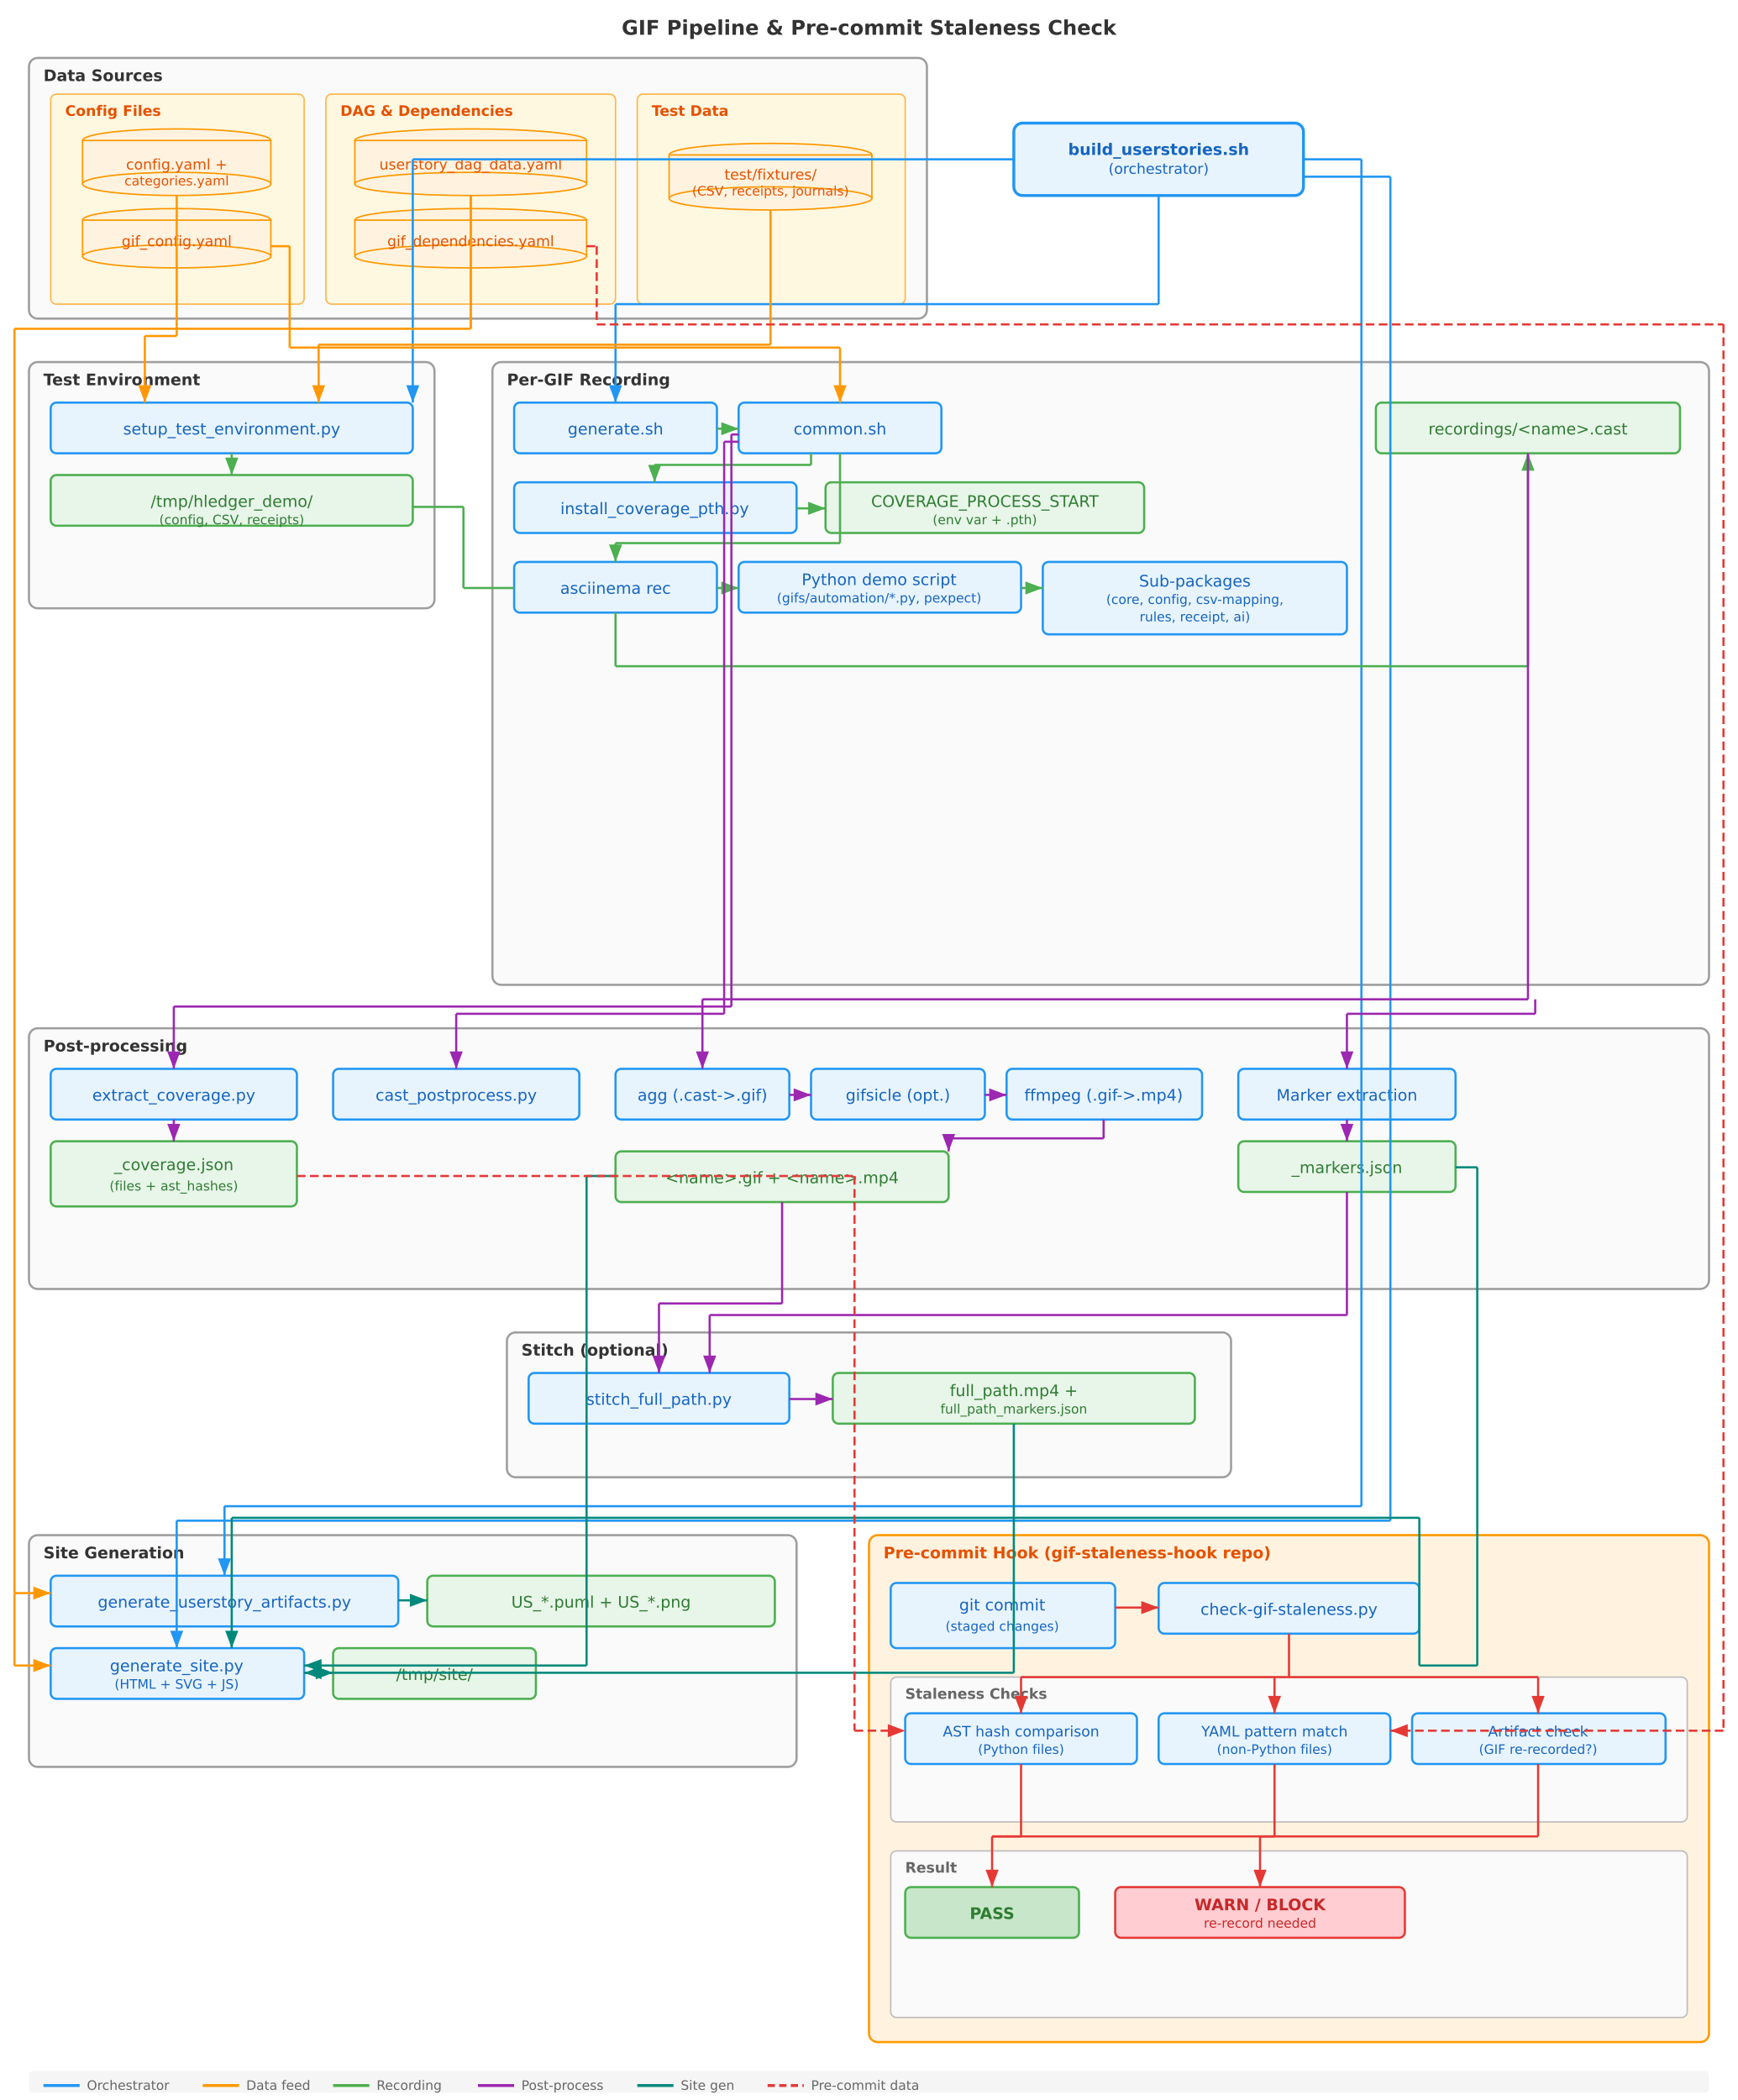
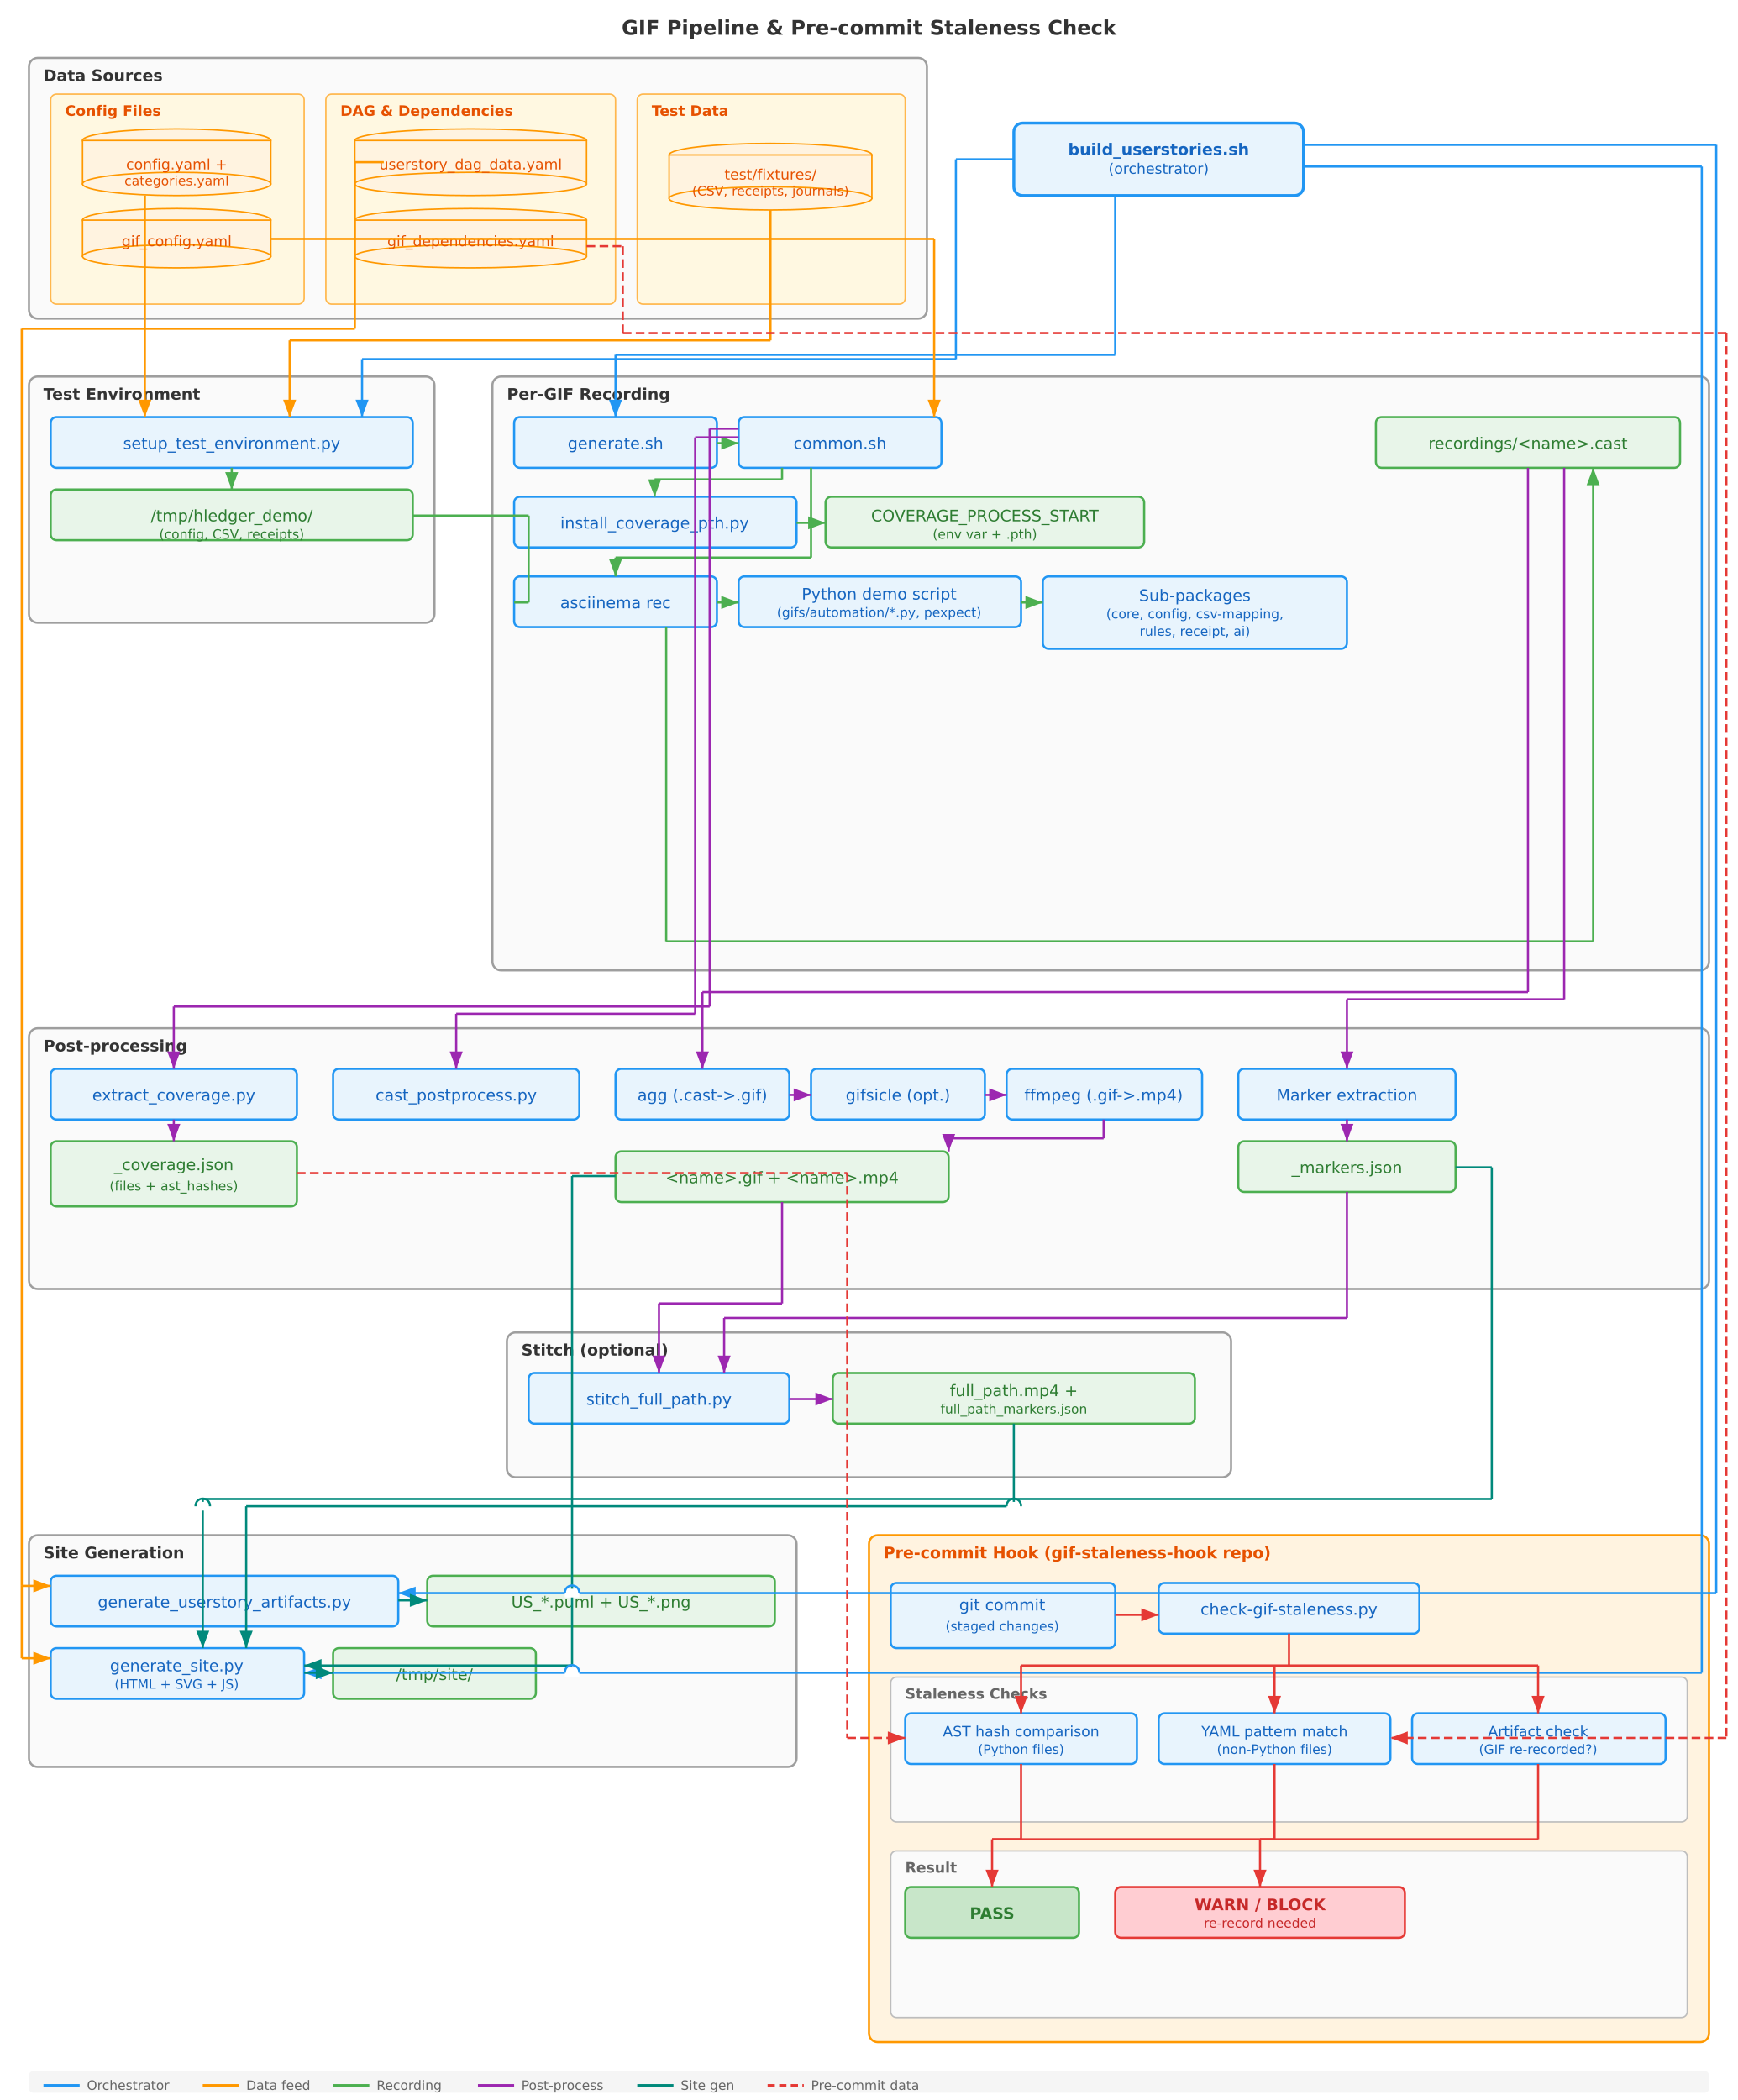
<svg xmlns="http://www.w3.org/2000/svg" viewBox="0 0 1200 1450" width="1200" height="1450" font-family="DejaVu Sans, Helvetica, Arial, sans-serif" font-size="11">
  <defs>
    <marker id="arrow-blue" markerWidth="8" markerHeight="6" refX="8" refY="3" orient="auto">
      <path d="M0,0 L8,3 L0,6 Z" fill="#2196F3" />
    </marker>
    <marker id="arrow-green" markerWidth="8" markerHeight="6" refX="8" refY="3" orient="auto">
      <path d="M0,0 L8,3 L0,6 Z" fill="#4CAF50" />
    </marker>
    <marker id="arrow-orange" markerWidth="8" markerHeight="6" refX="8" refY="3" orient="auto">
      <path d="M0,0 L8,3 L0,6 Z" fill="#FF9800" />
    </marker>
    <marker id="arrow-purple" markerWidth="8" markerHeight="6" refX="8" refY="3" orient="auto">
      <path d="M0,0 L8,3 L0,6 Z" fill="#9C27B0" />
    </marker>
    <marker id="arrow-red" markerWidth="8" markerHeight="6" refX="8" refY="3" orient="auto">
      <path d="M0,0 L8,3 L0,6 Z" fill="#E53935" />
    </marker>
    <marker id="arrow-teal" markerWidth="8" markerHeight="6" refX="8" refY="3" orient="auto">
      <path d="M0,0 L8,3 L0,6 Z" fill="#00897B" />
    </marker>
  </defs>
  <rect width="1200" height="1450" fill="#FFFFFF" />
  <text x="600" y="24" text-anchor="middle" font-size="14" font-weight="bold" fill="#333">GIF Pipeline &amp; Pre-commit Staleness Check</text>
  <rect x="20" y="40" width="620" height="180" rx="6" fill="#FAFAFA" stroke="#9E9E9E" stroke-width="1.5" />
  <text x="30" y="56" font-weight="bold" fill="#333">Data Sources</text>
  <rect x="35" y="65" width="175" height="145" rx="4" fill="#FFF8E1" stroke="#FFB74D" stroke-width="1" />
  <text x="45" y="80" font-size="10" font-weight="bold" fill="#E65100">Config Files</text>
  <ellipse cx="122" cy="97" rx="65" ry="8" fill="#FFF3E0" stroke="#FF9800" stroke-width="1" />
  <rect x="57" y="97" width="130" height="30" fill="#FFF3E0" stroke="#FF9800" stroke-width="1" />
  <ellipse cx="122" cy="127" rx="65" ry="8" fill="#FFF3E0" stroke="#FF9800" stroke-width="1" />
  <text x="122" y="117" text-anchor="middle" fill="#E65100" font-size="10">config.yaml +</text>
  <text x="122" y="128" text-anchor="middle" fill="#E65100" font-size="9">categories.yaml</text>
  <ellipse cx="122" cy="152" rx="65" ry="8" fill="#FFF3E0" stroke="#FF9800" stroke-width="1" />
  <rect x="57" y="152" width="130" height="25" fill="#FFF3E0" stroke="#FF9800" stroke-width="1" />
  <ellipse cx="122" cy="177" rx="65" ry="8" fill="#FFF3E0" stroke="#FF9800" stroke-width="1" />
  <text x="122" y="170" text-anchor="middle" fill="#E65100" font-size="10">gif_config.yaml</text>
  <rect x="225" y="65" width="200" height="145" rx="4" fill="#FFF8E1" stroke="#FFB74D" stroke-width="1" />
  <text x="235" y="80" font-size="10" font-weight="bold" fill="#E65100">DAG &amp; Dependencies</text>
  <ellipse cx="325" cy="97" rx="80" ry="8" fill="#FFF3E0" stroke="#FF9800" stroke-width="1" />
  <rect x="245" y="97" width="160" height="30" fill="#FFF3E0" stroke="#FF9800" stroke-width="1" />
  <ellipse cx="325" cy="127" rx="80" ry="8" fill="#FFF3E0" stroke="#FF9800" stroke-width="1" />
  <text x="325" y="117" text-anchor="middle" fill="#E65100" font-size="10">userstory_dag_data.yaml</text>
  <ellipse cx="325" cy="152" rx="80" ry="8" fill="#FFF3E0" stroke="#FF9800" stroke-width="1" />
  <rect x="245" y="152" width="160" height="25" fill="#FFF3E0" stroke="#FF9800" stroke-width="1" />
  <ellipse cx="325" cy="177" rx="80" ry="8" fill="#FFF3E0" stroke="#FF9800" stroke-width="1" />
  <text x="325" y="170" text-anchor="middle" fill="#E65100" font-size="10">gif_dependencies.yaml</text>
  <rect x="440" y="65" width="185" height="145" rx="4" fill="#FFF8E1" stroke="#FFB74D" stroke-width="1" />
  <text x="450" y="80" font-size="10" font-weight="bold" fill="#E65100">Test Data</text>
  <ellipse cx="532" cy="107" rx="70" ry="8" fill="#FFF3E0" stroke="#FF9800" stroke-width="1" />
  <rect x="462" y="107" width="140" height="30" fill="#FFF3E0" stroke="#FF9800" stroke-width="1" />
  <ellipse cx="532" cy="137" rx="70" ry="8" fill="#FFF3E0" stroke="#FF9800" stroke-width="1" />
  <text x="532" y="124" text-anchor="middle" fill="#E65100" font-size="10">test/fixtures/</text>
  <text x="532" y="135" text-anchor="middle" fill="#E65100" font-size="9">(CSV, receipts, journals)</text>
  <rect x="700" y="85" width="200" height="50" rx="6" fill="#E8F4FD" stroke="#2196F3" stroke-width="2" />
  <text x="800" y="107" text-anchor="middle" font-weight="bold" fill="#1565C0">build_userstories.sh</text>
  <text x="800" y="120" text-anchor="middle" fill="#1565C0" font-size="10">(orchestrator)</text>
-   <rect x="20" y="250" width="280" height="170" rx="6" fill="#FAFAFA" stroke="#9E9E9E" stroke-width="1.5" />
-   <text x="30" y="266" font-weight="bold" fill="#333">Test Environment</text>
-   <rect x="35" y="278" width="250" height="35" rx="4" fill="#E8F4FD" stroke="#2196F3" stroke-width="1.5" />
-   <text x="160" y="300" text-anchor="middle" fill="#1565C0">setup_test_environment.py</text>
-   <rect x="35" y="328" width="250" height="35" rx="4" fill="#E8F5E9" stroke="#4CAF50" stroke-width="1.5" />
-   <text x="160" y="350" text-anchor="middle" fill="#2E7D32">/tmp/hledger_demo/</text>
-   <text x="160" y="362" text-anchor="middle" fill="#2E7D32" font-size="9">(config, CSV, receipts)</text>
-   <rect x="340" y="250" width="840" height="430" rx="6" fill="#FAFAFA" stroke="#9E9E9E" stroke-width="1.5" />
-   <text x="350" y="266" font-weight="bold" fill="#333">Per-GIF Recording</text>
-   <rect x="355" y="278" width="140" height="35" rx="4" fill="#E8F4FD" stroke="#2196F3" stroke-width="1.5" />
-   <text x="425" y="300" text-anchor="middle" fill="#1565C0">generate.sh</text>
-   <rect x="510" y="278" width="140" height="35" rx="4" fill="#E8F4FD" stroke="#2196F3" stroke-width="1.5" />
-   <text x="580" y="300" text-anchor="middle" fill="#1565C0">common.sh</text>
-   <rect x="355" y="333" width="195" height="35" rx="4" fill="#E8F4FD" stroke="#2196F3" stroke-width="1.5" />
-   <text x="452" y="355" text-anchor="middle" fill="#1565C0">install_coverage_pth.py</text>
-   <rect x="570" y="333" width="220" height="35" rx="4" fill="#E8F5E9" stroke="#4CAF50" stroke-width="1.5" />
-   <text x="680" y="350" text-anchor="middle" fill="#2E7D32">COVERAGE_PROCESS_START</text>
-   <text x="680" y="362" text-anchor="middle" fill="#2E7D32" font-size="9">(env var + .pth)</text>
-   <rect x="355" y="388" width="140" height="35" rx="4" fill="#E8F4FD" stroke="#2196F3" stroke-width="1.5" />
-   <text x="425" y="410" text-anchor="middle" fill="#1565C0">asciinema rec</text>
-   <rect x="510" y="388" width="195" height="35" rx="4" fill="#E8F4FD" stroke="#2196F3" stroke-width="1.5" />
-   <text x="607" y="404" text-anchor="middle" fill="#1565C0">Python demo script</text>
-   <text x="607" y="416" text-anchor="middle" fill="#1565C0" font-size="9">(gifs/automation/*.py, pexpect)</text>
-   <rect x="720" y="388" width="210" height="50" rx="4" fill="#E8F4FD" stroke="#2196F3" stroke-width="1.5" />
-   <text x="825" y="405" text-anchor="middle" fill="#1565C0">Sub-packages</text>
-   <text x="825" y="417" text-anchor="middle" fill="#1565C0" font-size="9">(core, config, csv-mapping,</text>
-   <text x="825" y="429" text-anchor="middle" fill="#1565C0" font-size="9">rules, receipt, ai)</text>
-   <rect x="950" y="278" width="210" height="35" rx="4" fill="#E8F5E9" stroke="#4CAF50" stroke-width="1.5" />
-   <text x="1055" y="300" text-anchor="middle" fill="#2E7D32">recordings/&lt;name&gt;.cast</text>
+   <rect x="20" y="260" width="280" height="170" rx="6" fill="#FAFAFA" stroke="#9E9E9E" stroke-width="1.5" />
+   <text x="30" y="276" font-weight="bold" fill="#333">Test Environment</text>
+   <rect x="35" y="288" width="250" height="35" rx="4" fill="#E8F4FD" stroke="#2196F3" stroke-width="1.5" />
+   <text x="160" y="310" text-anchor="middle" fill="#1565C0">setup_test_environment.py</text>
+   <rect x="35" y="338" width="250" height="35" rx="4" fill="#E8F5E9" stroke="#4CAF50" stroke-width="1.5" />
+   <text x="160" y="360" text-anchor="middle" fill="#2E7D32">/tmp/hledger_demo/</text>
+   <text x="160" y="372" text-anchor="middle" fill="#2E7D32" font-size="9">(config, CSV, receipts)</text>
+   <rect x="340" y="260" width="840" height="410" rx="6" fill="#FAFAFA" stroke="#9E9E9E" stroke-width="1.5" />
+   <text x="350" y="276" font-weight="bold" fill="#333">Per-GIF Recording</text>
+   <rect x="355" y="288" width="140" height="35" rx="4" fill="#E8F4FD" stroke="#2196F3" stroke-width="1.5" />
+   <text x="425" y="310" text-anchor="middle" fill="#1565C0">generate.sh</text>
+   <rect x="510" y="288" width="140" height="35" rx="4" fill="#E8F4FD" stroke="#2196F3" stroke-width="1.5" />
+   <text x="580" y="310" text-anchor="middle" fill="#1565C0">common.sh</text>
+   <rect x="355" y="343" width="195" height="35" rx="4" fill="#E8F4FD" stroke="#2196F3" stroke-width="1.5" />
+   <text x="452" y="365" text-anchor="middle" fill="#1565C0">install_coverage_pth.py</text>
+   <rect x="570" y="343" width="220" height="35" rx="4" fill="#E8F5E9" stroke="#4CAF50" stroke-width="1.5" />
+   <text x="680" y="360" text-anchor="middle" fill="#2E7D32">COVERAGE_PROCESS_START</text>
+   <text x="680" y="372" text-anchor="middle" fill="#2E7D32" font-size="9">(env var + .pth)</text>
+   <rect x="355" y="398" width="140" height="35" rx="4" fill="#E8F4FD" stroke="#2196F3" stroke-width="1.5" />
+   <text x="425" y="420" text-anchor="middle" fill="#1565C0">asciinema rec</text>
+   <rect x="510" y="398" width="195" height="35" rx="4" fill="#E8F4FD" stroke="#2196F3" stroke-width="1.5" />
+   <text x="607" y="414" text-anchor="middle" fill="#1565C0">Python demo script</text>
+   <text x="607" y="426" text-anchor="middle" fill="#1565C0" font-size="9">(gifs/automation/*.py, pexpect)</text>
+   <rect x="720" y="398" width="210" height="50" rx="4" fill="#E8F4FD" stroke="#2196F3" stroke-width="1.5" />
+   <text x="825" y="415" text-anchor="middle" fill="#1565C0">Sub-packages</text>
+   <text x="825" y="427" text-anchor="middle" fill="#1565C0" font-size="9">(core, config, csv-mapping,</text>
+   <text x="825" y="439" text-anchor="middle" fill="#1565C0" font-size="9">rules, receipt, ai)</text>
+   <rect x="950" y="288" width="210" height="35" rx="4" fill="#E8F5E9" stroke="#4CAF50" stroke-width="1.5" />
+   <text x="1055" y="310" text-anchor="middle" fill="#2E7D32">recordings/&lt;name&gt;.cast</text>
  <rect x="20" y="710" width="1160" height="180" rx="6" fill="#FAFAFA" stroke="#9E9E9E" stroke-width="1.5" />
  <text x="30" y="726" font-weight="bold" fill="#333">Post-processing</text>
  <rect x="35" y="738" width="170" height="35" rx="4" fill="#E8F4FD" stroke="#2196F3" stroke-width="1.5" />
  <text x="120" y="760" text-anchor="middle" fill="#1565C0">extract_coverage.py</text>
  <rect x="35" y="788" width="170" height="45" rx="4" fill="#E8F5E9" stroke="#4CAF50" stroke-width="1.5" />
  <text x="120" y="808" text-anchor="middle" fill="#2E7D32">_coverage.json</text>
  <text x="120" y="822" text-anchor="middle" fill="#2E7D32" font-size="9">(files + ast_hashes)</text>
  <rect x="230" y="738" width="170" height="35" rx="4" fill="#E8F4FD" stroke="#2196F3" stroke-width="1.5" />
  <text x="315" y="760" text-anchor="middle" fill="#1565C0">cast_postprocess.py</text>
  <rect x="425" y="738" width="120" height="35" rx="4" fill="#E8F4FD" stroke="#2196F3" stroke-width="1.5" />
  <text x="485" y="760" text-anchor="middle" fill="#1565C0">agg (.cast-&gt;.gif)</text>
  <rect x="560" y="738" width="120" height="35" rx="4" fill="#E8F4FD" stroke="#2196F3" stroke-width="1.5" />
  <text x="620" y="760" text-anchor="middle" fill="#1565C0">gifsicle (opt.)</text>
  <rect x="695" y="738" width="135" height="35" rx="4" fill="#E8F4FD" stroke="#2196F3" stroke-width="1.5" />
  <text x="762" y="760" text-anchor="middle" fill="#1565C0">ffmpeg (.gif-&gt;.mp4)</text>
  <rect x="855" y="738" width="150" height="35" rx="4" fill="#E8F4FD" stroke="#2196F3" stroke-width="1.5" />
  <text x="930" y="760" text-anchor="middle" fill="#1565C0">Marker extraction</text>
  <rect x="855" y="788" width="150" height="35" rx="4" fill="#E8F5E9" stroke="#4CAF50" stroke-width="1.5" />
  <text x="930" y="810" text-anchor="middle" fill="#2E7D32">_markers.json</text>
  <rect x="425" y="795" width="230" height="35" rx="4" fill="#E8F5E9" stroke="#4CAF50" stroke-width="1.5" />
  <text x="540" y="817" text-anchor="middle" fill="#2E7D32">&lt;name&gt;.gif + &lt;name&gt;.mp4</text>
  <rect x="350" y="920" width="500" height="100" rx="6" fill="#FAFAFA" stroke="#9E9E9E" stroke-width="1.5" />
  <text x="360" y="936" font-weight="bold" fill="#333">Stitch (optional)</text>
  <rect x="365" y="948" width="180" height="35" rx="4" fill="#E8F4FD" stroke="#2196F3" stroke-width="1.5" />
  <text x="455" y="970" text-anchor="middle" fill="#1565C0">stitch_full_path.py</text>
  <rect x="575" y="948" width="250" height="35" rx="4" fill="#E8F5E9" stroke="#4CAF50" stroke-width="1.5" />
  <text x="700" y="964" text-anchor="middle" fill="#2E7D32">full_path.mp4 +</text>
  <text x="700" y="976" text-anchor="middle" fill="#2E7D32" font-size="9">full_path_markers.json</text>
  <rect x="20" y="1060" width="530" height="160" rx="6" fill="#FAFAFA" stroke="#9E9E9E" stroke-width="1.5" />
  <text x="30" y="1076" font-weight="bold" fill="#333">Site Generation</text>
  <rect x="35" y="1088" width="240" height="35" rx="4" fill="#E8F4FD" stroke="#2196F3" stroke-width="1.5" />
  <text x="155" y="1110" text-anchor="middle" fill="#1565C0">generate_userstory_artifacts.py</text>
  <rect x="295" y="1088" width="240" height="35" rx="4" fill="#E8F5E9" stroke="#4CAF50" stroke-width="1.5" />
  <text x="415" y="1110" text-anchor="middle" fill="#2E7D32">US_*.puml + US_*.png</text>
  <rect x="35" y="1138" width="175" height="35" rx="4" fill="#E8F4FD" stroke="#2196F3" stroke-width="1.5" />
  <text x="122" y="1154" text-anchor="middle" fill="#1565C0">generate_site.py</text>
  <text x="122" y="1166" text-anchor="middle" fill="#1565C0" font-size="9">(HTML + SVG + JS)</text>
  <rect x="230" y="1138" width="140" height="35" rx="4" fill="#E8F5E9" stroke="#4CAF50" stroke-width="1.5" />
  <text x="300" y="1160" text-anchor="middle" fill="#2E7D32">/tmp/site/</text>
  <rect x="600" y="1060" width="580" height="350" rx="6" fill="#FFF3E0" stroke="#FF9800" stroke-width="1.5" />
  <text x="610" y="1076" font-weight="bold" fill="#E65100">Pre-commit Hook (gif-staleness-hook repo)</text>
  <rect x="615" y="1093" width="155" height="45" rx="4" fill="#E8F4FD" stroke="#2196F3" stroke-width="1.5" />
  <text x="692" y="1112" text-anchor="middle" fill="#1565C0">git commit</text>
  <text x="692" y="1126" text-anchor="middle" fill="#1565C0" font-size="9">(staged changes)</text>
  <rect x="800" y="1093" width="180" height="35" rx="4" fill="#E8F4FD" stroke="#2196F3" stroke-width="1.5" />
  <text x="890" y="1115" text-anchor="middle" fill="#1565C0">check-gif-staleness.py</text>
  <rect x="615" y="1158" width="550" height="100" rx="4" fill="#FAFAFA" stroke="#BDBDBD" stroke-width="1" />
  <text x="625" y="1173" font-size="10" font-weight="bold" fill="#666">Staleness Checks</text>
  <rect x="625" y="1183" width="160" height="35" rx="4" fill="#E8F4FD" stroke="#2196F3" stroke-width="1.5" />
  <text x="705" y="1199" text-anchor="middle" fill="#1565C0" font-size="10">AST hash comparison</text>
  <text x="705" y="1211" text-anchor="middle" fill="#1565C0" font-size="9">(Python files)</text>
  <rect x="800" y="1183" width="160" height="35" rx="4" fill="#E8F4FD" stroke="#2196F3" stroke-width="1.5" />
  <text x="880" y="1199" text-anchor="middle" fill="#1565C0" font-size="10">YAML pattern match</text>
  <text x="880" y="1211" text-anchor="middle" fill="#1565C0" font-size="9">(non-Python files)</text>
  <rect x="975" y="1183" width="175" height="35" rx="4" fill="#E8F4FD" stroke="#2196F3" stroke-width="1.5" />
  <text x="1062" y="1199" text-anchor="middle" fill="#1565C0" font-size="10">Artifact check</text>
  <text x="1062" y="1211" text-anchor="middle" fill="#1565C0" font-size="9">(GIF re-recorded?)</text>
  <rect x="615" y="1278" width="550" height="115" rx="4" fill="#FAFAFA" stroke="#BDBDBD" stroke-width="1" />
  <text x="625" y="1293" font-size="10" font-weight="bold" fill="#666">Result</text>
  <rect x="625" y="1303" width="120" height="35" rx="4" fill="#C8E6C9" stroke="#4CAF50" stroke-width="1.5" />
  <text x="685" y="1325" text-anchor="middle" font-weight="bold" fill="#2E7D32">PASS</text>
  <rect x="770" y="1303" width="200" height="35" rx="4" fill="#FFCDD2" stroke="#E53935" stroke-width="1.5" />
  <text x="870" y="1319" text-anchor="middle" font-weight="bold" fill="#C62828">WARN / BLOCK</text>
  <text x="870" y="1331" text-anchor="middle" fill="#C62828" font-size="9">re-record needed</text>
  <rect x="20" y="1430" width="1160" height="15" rx="3" fill="#F5F5F5" stroke="none" />
  <line x1="30" y1="1440" x2="55" y2="1440" stroke="#2196F3" stroke-width="2" />
  <text x="60" y="1443" font-size="9" fill="#666">Orchestrator</text>
  <line x1="140" y1="1440" x2="165" y2="1440" stroke="#FF9800" stroke-width="2" />
  <text x="170" y="1443" font-size="9" fill="#666">Data feed</text>
  <line x1="230" y1="1440" x2="255" y2="1440" stroke="#4CAF50" stroke-width="2" />
  <text x="260" y="1443" font-size="9" fill="#666">Recording</text>
  <line x1="330" y1="1440" x2="355" y2="1440" stroke="#9C27B0" stroke-width="2" />
  <text x="360" y="1443" font-size="9" fill="#666">Post-process</text>
  <line x1="440" y1="1440" x2="465" y2="1440" stroke="#00897B" stroke-width="2" />
  <text x="470" y="1443" font-size="9" fill="#666">Site gen</text>
  <line x1="530" y1="1440" x2="555" y2="1440" stroke="#E53935" stroke-width="2" stroke-dasharray="5,3" />
  <text x="560" y="1443" font-size="9" fill="#666">Pre-commit data</text>
-   <line x1="700" y1="110" x2="285" y2="110" stroke="#2196F3" stroke-width="1.5" />
-   <line x1="285" y1="110" x2="285" y2="278" stroke="#2196F3" stroke-width="1.5" marker-end="url(#arrow-blue)" />
-   <line x1="800" y1="135" x2="800" y2="210" stroke="#2196F3" stroke-width="1.5" />
-   <line x1="800" y1="210" x2="425" y2="210" stroke="#2196F3" stroke-width="1.5" />
-   <line x1="425" y1="210" x2="425" y2="278" stroke="#2196F3" stroke-width="1.5" marker-end="url(#arrow-blue)" />
-   <line x1="900" y1="110" x2="940" y2="110" stroke="#2196F3" stroke-width="1.5" />
-   <line x1="940" y1="110" x2="940" y2="1040" stroke="#2196F3" stroke-width="1.5" />
-   <line x1="940" y1="1040" x2="155" y2="1040" stroke="#2196F3" stroke-width="1.5" />
-   <line x1="155" y1="1040" x2="155" y2="1088" stroke="#2196F3" stroke-width="1.5" marker-end="url(#arrow-blue)" />
-   <line x1="900" y1="122" x2="960" y2="122" stroke="#2196F3" stroke-width="1.5" />
-   <line x1="960" y1="122" x2="960" y2="1050" stroke="#2196F3" stroke-width="1.5" />
-   <line x1="960" y1="1050" x2="122" y2="1050" stroke="#2196F3" stroke-width="1.5" />
-   <line x1="122" y1="1050" x2="122" y2="1138" stroke="#2196F3" stroke-width="1.5" marker-end="url(#arrow-blue)" />
-   <line x1="122" y1="135" x2="122" y2="232" stroke="#FF9800" stroke-width="1.5" />
-   <line x1="122" y1="232" x2="100" y2="232" stroke="#FF9800" stroke-width="1.5" />
-   <line x1="100" y1="232" x2="100" y2="278" stroke="#FF9800" stroke-width="1.5" marker-end="url(#arrow-orange)" />
-   <line x1="532" y1="145" x2="532" y2="238" stroke="#FF9800" stroke-width="1.5" />
-   <line x1="532" y1="238" x2="220" y2="238" stroke="#FF9800" stroke-width="1.5" />
-   <line x1="220" y1="238" x2="220" y2="278" stroke="#FF9800" stroke-width="1.5" marker-end="url(#arrow-orange)" />
-   <line x1="187" y1="170" x2="200" y2="170" stroke="#FF9800" stroke-width="1.5" />
-   <line x1="200" y1="170" x2="200" y2="240" stroke="#FF9800" stroke-width="1.5" />
-   <line x1="200" y1="240" x2="580" y2="240" stroke="#FF9800" stroke-width="1.5" />
-   <line x1="580" y1="240" x2="580" y2="278" stroke="#FF9800" stroke-width="1.5" marker-end="url(#arrow-orange)" />
-   <line x1="325" y1="135" x2="325" y2="227" stroke="#FF9800" stroke-width="1.5" />
-   <line x1="325" y1="227" x2="10" y2="227" stroke="#FF9800" stroke-width="1.5" />
-   <line x1="10" y1="227" x2="10" y2="1100" stroke="#FF9800" stroke-width="1.5" />
-   <line x1="10" y1="1100" x2="35" y2="1100" stroke="#FF9800" stroke-width="1.5" marker-end="url(#arrow-orange)" />
-   <line x1="325" y1="135" x2="325" y2="227" stroke="#FF9800" stroke-width="1.5" />
-   <line x1="10" y1="1150" x2="35" y2="1150" stroke="#FF9800" stroke-width="1.5" marker-end="url(#arrow-orange)" />
-   <line x1="10" y1="1100" x2="10" y2="1150" stroke="#FF9800" stroke-width="1.5" />
-   <line x1="160" y1="313" x2="160" y2="328" stroke="#4CAF50" stroke-width="1.5" marker-end="url(#arrow-green)" />
-   <line x1="495" y1="296" x2="510" y2="296" stroke="#4CAF50" stroke-width="1.5" marker-end="url(#arrow-green)" />
-   <line x1="560" y1="313" x2="560" y2="321" stroke="#4CAF50" stroke-width="1.5" />
-   <line x1="560" y1="321" x2="452" y2="321" stroke="#4CAF50" stroke-width="1.5" />
-   <line x1="452" y1="321" x2="452" y2="333" stroke="#4CAF50" stroke-width="1.5" marker-end="url(#arrow-green)" />
-   <line x1="550" y1="351" x2="570" y2="351" stroke="#4CAF50" stroke-width="1.5" marker-end="url(#arrow-green)" />
-   <line x1="580" y1="313" x2="580" y2="375" stroke="#4CAF50" stroke-width="1.5" />
-   <line x1="580" y1="375" x2="425" y2="375" stroke="#4CAF50" stroke-width="1.5" />
-   <line x1="425" y1="375" x2="425" y2="388" stroke="#4CAF50" stroke-width="1.5" marker-end="url(#arrow-green)" />
-   <line x1="495" y1="406" x2="510" y2="406" stroke="#4CAF50" stroke-width="1.5" marker-end="url(#arrow-green)" />
-   <line x1="705" y1="406" x2="720" y2="406" stroke="#4CAF50" stroke-width="1.5" marker-end="url(#arrow-green)" />
-   <line x1="425" y1="423" x2="425" y2="460" stroke="#4CAF50" stroke-width="1.5" />
-   <line x1="425" y1="460" x2="1055" y2="460" stroke="#4CAF50" stroke-width="1.5" />
-   <line x1="1055" y1="460" x2="1055" y2="313" stroke="#4CAF50" stroke-width="1.5" marker-end="url(#arrow-green)" />
-   <line x1="285" y1="350" x2="320" y2="350" stroke="#4CAF50" stroke-width="1.5" />
-   <line x1="320" y1="350" x2="320" y2="406" stroke="#4CAF50" stroke-width="1.5" />
-   <line x1="320" y1="406" x2="340" y2="406" stroke="#4CAF50" stroke-width="1.5" />
-   <line x1="340" y1="406" x2="355" y2="406" stroke="#4CAF50" stroke-width="1.5" />
-   <line x1="510" y1="300" x2="505" y2="300" stroke="#9C27B0" stroke-width="1.5" />
-   <line x1="505" y1="300" x2="505" y2="695" stroke="#9C27B0" stroke-width="1.5" />
-   <line x1="505" y1="695" x2="120" y2="695" stroke="#9C27B0" stroke-width="1.5" />
+   <line x1="700" y1="110" x2="660" y2="110" stroke="#2196F3" stroke-width="1.5" />
+   <line x1="660" y1="110" x2="660" y2="248" stroke="#2196F3" stroke-width="1.5" />
+   <line x1="660" y1="248" x2="250" y2="248" stroke="#2196F3" stroke-width="1.5" />
+   <line x1="250" y1="248" x2="250" y2="288" stroke="#2196F3" stroke-width="1.5" marker-end="url(#arrow-blue)" />
+   <line x1="770" y1="135" x2="770" y2="245" stroke="#2196F3" stroke-width="1.5" />
+   <line x1="770" y1="245" x2="425" y2="245" stroke="#2196F3" stroke-width="1.5" />
+   <line x1="425" y1="245" x2="425" y2="288" stroke="#2196F3" stroke-width="1.5" marker-end="url(#arrow-blue)" />
+   <line x1="900" y1="100" x2="1185" y2="100" stroke="#2196F3" stroke-width="1.5" />
+   <line x1="1185" y1="100" x2="1185" y2="1100" stroke="#2196F3" stroke-width="1.5" />
+   <line x1="1185" y1="1100" x2="275" y2="1100" stroke="#2196F3" stroke-width="1.5" marker-end="url(#arrow-blue)" />
+   <line x1="900" y1="115" x2="1175" y2="115" stroke="#2196F3" stroke-width="1.5" />
+   <line x1="1175" y1="115" x2="1175" y2="1155" stroke="#2196F3" stroke-width="1.5" />
+   <line x1="1175" y1="1155" x2="210" y2="1155" stroke="#2196F3" stroke-width="1.5" marker-end="url(#arrow-blue)" />
+   <line x1="100" y1="135" x2="100" y2="288" stroke="#FF9800" stroke-width="1.5" marker-end="url(#arrow-orange)" />
+   <line x1="532" y1="145" x2="532" y2="235" stroke="#FF9800" stroke-width="1.5" />
+   <line x1="532" y1="235" x2="200" y2="235" stroke="#FF9800" stroke-width="1.5" />
+   <line x1="200" y1="235" x2="200" y2="288" stroke="#FF9800" stroke-width="1.5" marker-end="url(#arrow-orange)" />
+   <line x1="187" y1="165" x2="645" y2="165" stroke="#FF9800" stroke-width="1.5" />
+   <line x1="645" y1="165" x2="645" y2="288" stroke="#FF9800" stroke-width="1.5" marker-end="url(#arrow-orange)" />
+   <line x1="265" y1="112" x2="245" y2="112" stroke="#FF9800" stroke-width="1.5" />
+   <line x1="245" y1="112" x2="245" y2="227" stroke="#FF9800" stroke-width="1.5" />
+   <line x1="245" y1="227" x2="15" y2="227" stroke="#FF9800" stroke-width="1.5" />
+   <line x1="15" y1="227" x2="15" y2="1095" stroke="#FF9800" stroke-width="1.5" />
+   <line x1="15" y1="1095" x2="35" y2="1095" stroke="#FF9800" stroke-width="1.5" marker-end="url(#arrow-orange)" />
+   <line x1="15" y1="1095" x2="15" y2="1145" stroke="#FF9800" stroke-width="1.5" />
+   <line x1="15" y1="1145" x2="35" y2="1145" stroke="#FF9800" stroke-width="1.5" marker-end="url(#arrow-orange)" />
+   <line x1="160" y1="323" x2="160" y2="338" stroke="#4CAF50" stroke-width="1.5" marker-end="url(#arrow-green)" />
+   <line x1="495" y1="306" x2="510" y2="306" stroke="#4CAF50" stroke-width="1.5" marker-end="url(#arrow-green)" />
+   <line x1="540" y1="323" x2="540" y2="331" stroke="#4CAF50" stroke-width="1.5" />
+   <line x1="540" y1="331" x2="452" y2="331" stroke="#4CAF50" stroke-width="1.5" />
+   <line x1="452" y1="331" x2="452" y2="343" stroke="#4CAF50" stroke-width="1.5" marker-end="url(#arrow-green)" />
+   <line x1="550" y1="361" x2="570" y2="361" stroke="#4CAF50" stroke-width="1.5" marker-end="url(#arrow-green)" />
+   <line x1="560" y1="323" x2="560" y2="385" stroke="#4CAF50" stroke-width="1.5" />
+   <line x1="560" y1="385" x2="425" y2="385" stroke="#4CAF50" stroke-width="1.5" />
+   <line x1="425" y1="385" x2="425" y2="398" stroke="#4CAF50" stroke-width="1.5" marker-end="url(#arrow-green)" />
+   <line x1="495" y1="416" x2="510" y2="416" stroke="#4CAF50" stroke-width="1.5" marker-end="url(#arrow-green)" />
+   <line x1="705" y1="416" x2="720" y2="416" stroke="#4CAF50" stroke-width="1.5" marker-end="url(#arrow-green)" />
+   <line x1="285" y1="356" x2="365" y2="356" stroke="#4CAF50" stroke-width="1.5" />
+   <line x1="365" y1="356" x2="365" y2="416" stroke="#4CAF50" stroke-width="1.5" />
+   <line x1="365" y1="416" x2="355" y2="416" stroke="#4CAF50" stroke-width="1.5" />
+   <line x1="460" y1="433" x2="460" y2="650" stroke="#4CAF50" stroke-width="1.5" />
+   <line x1="460" y1="650" x2="1100" y2="650" stroke="#4CAF50" stroke-width="1.5" />
+   <line x1="1100" y1="650" x2="1100" y2="323" stroke="#4CAF50" stroke-width="1.5" marker-end="url(#arrow-green)" />
+   <line x1="510" y1="296" x2="490" y2="296" stroke="#9C27B0" stroke-width="1.5" />
+   <line x1="490" y1="296" x2="490" y2="695" stroke="#9C27B0" stroke-width="1.5" />
+   <line x1="490" y1="695" x2="120" y2="695" stroke="#9C27B0" stroke-width="1.5" />
  <line x1="120" y1="695" x2="120" y2="738" stroke="#9C27B0" stroke-width="1.5" marker-end="url(#arrow-purple)" />
  <line x1="120" y1="773" x2="120" y2="788" stroke="#9C27B0" stroke-width="1.5" marker-end="url(#arrow-purple)" />
-   <line x1="510" y1="305" x2="500" y2="305" stroke="#9C27B0" stroke-width="1.5" />
-   <line x1="500" y1="305" x2="500" y2="700" stroke="#9C27B0" stroke-width="1.5" />
-   <line x1="500" y1="700" x2="315" y2="700" stroke="#9C27B0" stroke-width="1.5" />
+   <line x1="510" y1="302" x2="480" y2="302" stroke="#9C27B0" stroke-width="1.5" />
+   <line x1="480" y1="302" x2="480" y2="700" stroke="#9C27B0" stroke-width="1.5" />
+   <line x1="480" y1="700" x2="315" y2="700" stroke="#9C27B0" stroke-width="1.5" />
  <line x1="315" y1="700" x2="315" y2="738" stroke="#9C27B0" stroke-width="1.5" marker-end="url(#arrow-purple)" />
-   <line x1="1055" y1="313" x2="1055" y2="690" stroke="#9C27B0" stroke-width="1.5" />
-   <line x1="1055" y1="690" x2="485" y2="690" stroke="#9C27B0" stroke-width="1.5" />
-   <line x1="485" y1="690" x2="485" y2="738" stroke="#9C27B0" stroke-width="1.5" marker-end="url(#arrow-purple)" />
+   <line x1="1055" y1="323" x2="1055" y2="685" stroke="#9C27B0" stroke-width="1.5" />
+   <line x1="1055" y1="685" x2="485" y2="685" stroke="#9C27B0" stroke-width="1.5" />
+   <line x1="485" y1="685" x2="485" y2="738" stroke="#9C27B0" stroke-width="1.5" marker-end="url(#arrow-purple)" />
+   <line x1="1080" y1="323" x2="1080" y2="690" stroke="#9C27B0" stroke-width="1.5" />
+   <line x1="1080" y1="690" x2="930" y2="690" stroke="#9C27B0" stroke-width="1.5" />
+   <line x1="930" y1="690" x2="930" y2="738" stroke="#9C27B0" stroke-width="1.5" marker-end="url(#arrow-purple)" />
  <line x1="545" y1="756" x2="560" y2="756" stroke="#9C27B0" stroke-width="1.5" marker-end="url(#arrow-purple)" />
  <line x1="680" y1="756" x2="695" y2="756" stroke="#9C27B0" stroke-width="1.5" marker-end="url(#arrow-purple)" />
  <line x1="762" y1="773" x2="762" y2="786" stroke="#9C27B0" stroke-width="1.5" />
  <line x1="762" y1="786" x2="655" y2="786" stroke="#9C27B0" stroke-width="1.5" />
  <line x1="655" y1="786" x2="655" y2="795" stroke="#9C27B0" stroke-width="1.5" marker-end="url(#arrow-purple)" />
-   <line x1="1060" y1="690" x2="1060" y2="700" stroke="#9C27B0" stroke-width="1.5" />
-   <line x1="1060" y1="700" x2="930" y2="700" stroke="#9C27B0" stroke-width="1.5" />
-   <line x1="930" y1="700" x2="930" y2="738" stroke="#9C27B0" stroke-width="1.5" marker-end="url(#arrow-purple)" />
  <line x1="930" y1="773" x2="930" y2="788" stroke="#9C27B0" stroke-width="1.5" marker-end="url(#arrow-purple)" />
  <line x1="540" y1="830" x2="540" y2="900" stroke="#9C27B0" stroke-width="1.5" />
  <line x1="540" y1="900" x2="455" y2="900" stroke="#9C27B0" stroke-width="1.5" />
  <line x1="455" y1="900" x2="455" y2="948" stroke="#9C27B0" stroke-width="1.5" marker-end="url(#arrow-purple)" />
-   <line x1="930" y1="823" x2="930" y2="908" stroke="#9C27B0" stroke-width="1.5" />
-   <line x1="930" y1="908" x2="490" y2="908" stroke="#9C27B0" stroke-width="1.5" />
-   <line x1="490" y1="908" x2="490" y2="948" stroke="#9C27B0" stroke-width="1.5" marker-end="url(#arrow-purple)" />
+   <line x1="930" y1="823" x2="930" y2="910" stroke="#9C27B0" stroke-width="1.5" />
+   <line x1="930" y1="910" x2="500" y2="910" stroke="#9C27B0" stroke-width="1.5" />
+   <line x1="500" y1="910" x2="500" y2="948" stroke="#9C27B0" stroke-width="1.5" marker-end="url(#arrow-purple)" />
  <line x1="545" y1="966" x2="575" y2="966" stroke="#9C27B0" stroke-width="1.5" marker-end="url(#arrow-purple)" />
-   <line x1="425" y1="812" x2="405" y2="812" stroke="#00897B" stroke-width="1.5" />
-   <line x1="405" y1="812" x2="405" y2="1150" stroke="#00897B" stroke-width="1.5" />
-   <line x1="405" y1="1150" x2="370" y2="1150" stroke="#00897B" stroke-width="1.5" />
-   <line x1="370" y1="1150" x2="210" y2="1150" stroke="#00897B" stroke-width="1.5" marker-end="url(#arrow-teal)" />
-   <line x1="1005" y1="806" x2="1020" y2="806" stroke="#00897B" stroke-width="1.5" />
-   <line x1="1020" y1="806" x2="1020" y2="1150" stroke="#00897B" stroke-width="1.5" />
-   <line x1="1020" y1="1150" x2="980" y2="1150" stroke="#00897B" stroke-width="1.5" />
-   <line x1="980" y1="1150" x2="980" y2="1048" stroke="#00897B" stroke-width="1.5" />
-   <line x1="980" y1="1048" x2="160" y2="1048" stroke="#00897B" stroke-width="1.5" />
-   <line x1="160" y1="1048" x2="160" y2="1138" stroke="#00897B" stroke-width="1.5" marker-end="url(#arrow-teal)" />
-   <line x1="700" y1="983" x2="700" y2="1155" stroke="#00897B" stroke-width="1.5" />
-   <line x1="700" y1="1155" x2="210" y2="1155" stroke="#00897B" stroke-width="1.5" marker-end="url(#arrow-teal)" />
+   <line x1="425" y1="812" x2="395" y2="812" stroke="#00897B" stroke-width="1.5" />
+   <line x1="395" y1="812" x2="395" y2="1150" stroke="#00897B" stroke-width="1.5" />
+   <line x1="395" y1="1150" x2="210" y2="1150" stroke="#00897B" stroke-width="1.5" marker-end="url(#arrow-teal)" />
+   <line x1="1005" y1="806" x2="1030" y2="806" stroke="#00897B" stroke-width="1.5" />
+   <line x1="1030" y1="806" x2="1030" y2="1035" stroke="#00897B" stroke-width="1.5" />
+   <line x1="1030" y1="1035" x2="140" y2="1035" stroke="#00897B" stroke-width="1.5" />
+   <line x1="140" y1="1035" x2="140" y2="1138" stroke="#00897B" stroke-width="1.5" marker-end="url(#arrow-teal)" />
+   <line x1="700" y1="983" x2="700" y2="1040" stroke="#00897B" stroke-width="1.5" />
+   <line x1="700" y1="1040" x2="170" y2="1040" stroke="#00897B" stroke-width="1.5" />
+   <line x1="170" y1="1040" x2="170" y2="1138" stroke="#00897B" stroke-width="1.5" marker-end="url(#arrow-teal)" />
  <line x1="275" y1="1105" x2="295" y2="1105" stroke="#00897B" stroke-width="1.5" marker-end="url(#arrow-teal)" />
  <line x1="210" y1="1155" x2="230" y2="1155" stroke="#00897B" stroke-width="1.5" marker-end="url(#arrow-teal)" />
-   <line x1="205" y1="812" x2="590" y2="812" stroke="#E53935" stroke-width="1.5" stroke-dasharray="6,3" />
-   <line x1="590" y1="812" x2="590" y2="1195" stroke="#E53935" stroke-width="1.5" stroke-dasharray="6,3" />
-   <line x1="590" y1="1195" x2="625" y2="1195" stroke="#E53935" stroke-width="1.5" stroke-dasharray="6,3" marker-end="url(#arrow-red)" />
-   <line x1="405" y1="170" x2="412" y2="170" stroke="#E53935" stroke-width="1.5" stroke-dasharray="6,3" />
-   <line x1="412" y1="170" x2="412" y2="224" stroke="#E53935" stroke-width="1.5" stroke-dasharray="6,3" />
-   <line x1="412" y1="224" x2="1190" y2="224" stroke="#E53935" stroke-width="1.5" stroke-dasharray="6,3" />
-   <line x1="1190" y1="224" x2="1190" y2="1195" stroke="#E53935" stroke-width="1.5" stroke-dasharray="6,3" />
-   <line x1="1190" y1="1195" x2="960" y2="1195" stroke="#E53935" stroke-width="1.5" stroke-dasharray="6,3" marker-end="url(#arrow-red)" />
-   <line x1="890" y1="1128" x2="890" y2="1158" stroke="#E53935" stroke-width="1.5" />
-   <line x1="705" y1="1158" x2="705" y2="1183" stroke="#E53935" stroke-width="1.5" marker-end="url(#arrow-red)" />
-   <line x1="880" y1="1158" x2="880" y2="1183" stroke="#E53935" stroke-width="1.5" marker-end="url(#arrow-red)" />
-   <line x1="1062" y1="1158" x2="1062" y2="1183" stroke="#E53935" stroke-width="1.5" marker-end="url(#arrow-red)" />
-   <line x1="705" y1="1158" x2="1062" y2="1158" stroke="#E53935" stroke-width="1.5" />
-   <line x1="770" y1="1110" x2="800" y2="1110" stroke="#E53935" stroke-width="1.5" marker-end="url(#arrow-red)" />
-   <line x1="705" y1="1218" x2="705" y2="1268" stroke="#E53935" stroke-width="1.5" />
-   <line x1="705" y1="1268" x2="685" y2="1268" stroke="#E53935" stroke-width="1.5" />
-   <line x1="685" y1="1268" x2="685" y2="1303" stroke="#E53935" stroke-width="1.5" marker-end="url(#arrow-red)" />
-   <line x1="880" y1="1218" x2="880" y2="1268" stroke="#E53935" stroke-width="1.5" />
-   <line x1="880" y1="1268" x2="870" y2="1268" stroke="#E53935" stroke-width="1.5" />
-   <line x1="870" y1="1268" x2="870" y2="1303" stroke="#E53935" stroke-width="1.5" marker-end="url(#arrow-red)" />
-   <line x1="1062" y1="1218" x2="1062" y2="1268" stroke="#E53935" stroke-width="1.5" />
-   <line x1="1062" y1="1268" x2="685" y2="1268" stroke="#E53935" stroke-width="1.5" />
+   <line x1="205" y1="810" x2="585" y2="810" stroke="#E53935" stroke-width="1.5" stroke-dasharray="6,3" />
+   <line x1="585" y1="810" x2="585" y2="1200" stroke="#E53935" stroke-width="1.5" stroke-dasharray="6,3" />
+   <line x1="585" y1="1200" x2="625" y2="1200" stroke="#E53935" stroke-width="1.5" stroke-dasharray="6,3" marker-end="url(#arrow-red)" />
+   <line x1="405" y1="170" x2="430" y2="170" stroke="#E53935" stroke-width="1.5" stroke-dasharray="6,3" />
+   <line x1="430" y1="170" x2="430" y2="230" stroke="#E53935" stroke-width="1.5" stroke-dasharray="6,3" />
+   <line x1="430" y1="230" x2="1192" y2="230" stroke="#E53935" stroke-width="1.5" stroke-dasharray="6,3" />
+   <line x1="1192" y1="230" x2="1192" y2="1200" stroke="#E53935" stroke-width="1.5" stroke-dasharray="6,3" />
+   <line x1="1192" y1="1200" x2="960" y2="1200" stroke="#E53935" stroke-width="1.5" stroke-dasharray="6,3" marker-end="url(#arrow-red)" />
+   <line x1="770" y1="1115" x2="800" y2="1115" stroke="#E53935" stroke-width="1.5" marker-end="url(#arrow-red)" />
+   <line x1="890" y1="1128" x2="890" y2="1150" stroke="#E53935" stroke-width="1.5" />
+   <line x1="705" y1="1150" x2="1062" y2="1150" stroke="#E53935" stroke-width="1.5" />
+   <line x1="705" y1="1150" x2="705" y2="1183" stroke="#E53935" stroke-width="1.5" marker-end="url(#arrow-red)" />
+   <line x1="880" y1="1150" x2="880" y2="1183" stroke="#E53935" stroke-width="1.5" marker-end="url(#arrow-red)" />
+   <line x1="1062" y1="1150" x2="1062" y2="1183" stroke="#E53935" stroke-width="1.5" marker-end="url(#arrow-red)" />
+   <line x1="705" y1="1218" x2="705" y2="1270" stroke="#E53935" stroke-width="1.5" />
+   <line x1="705" y1="1270" x2="685" y2="1270" stroke="#E53935" stroke-width="1.5" />
+   <line x1="685" y1="1270" x2="685" y2="1303" stroke="#E53935" stroke-width="1.5" marker-end="url(#arrow-red)" />
+   <line x1="880" y1="1218" x2="880" y2="1270" stroke="#E53935" stroke-width="1.5" />
+   <line x1="880" y1="1270" x2="870" y2="1270" stroke="#E53935" stroke-width="1.5" />
+   <line x1="870" y1="1270" x2="870" y2="1303" stroke="#E53935" stroke-width="1.5" marker-end="url(#arrow-red)" />
+   <line x1="1062" y1="1218" x2="1062" y2="1270" stroke="#E53935" stroke-width="1.5" />
+   <line x1="1062" y1="1270" x2="685" y2="1270" stroke="#E53935" stroke-width="1.5" />
+   <rect x="390" y="1152" width="10" height="6" fill="white" stroke="none" />
+   <path d="M390,1155 C390,1148 400,1148 400,1155" fill="none" stroke="#2196F3" stroke-width="1.5" />
+   <rect x="390" y="1097" width="10" height="6" fill="white" stroke="none" />
+   <path d="M390,1100 C390,1093 400,1093 400,1100" fill="none" stroke="#2196F3" stroke-width="1.5" />
+   <rect x="695" y="1037" width="10" height="6" fill="white" stroke="none" />
+   <path d="M695,1040 C695,1033 705,1033 705,1040" fill="none" stroke="#00897B" stroke-width="1.5" />
+   <rect x="135" y="1037" width="10" height="6" fill="white" stroke="none" />
+   <path d="M135,1040 C135,1033 145,1033 145,1040" fill="none" stroke="#00897B" stroke-width="1.5" />
</svg>
